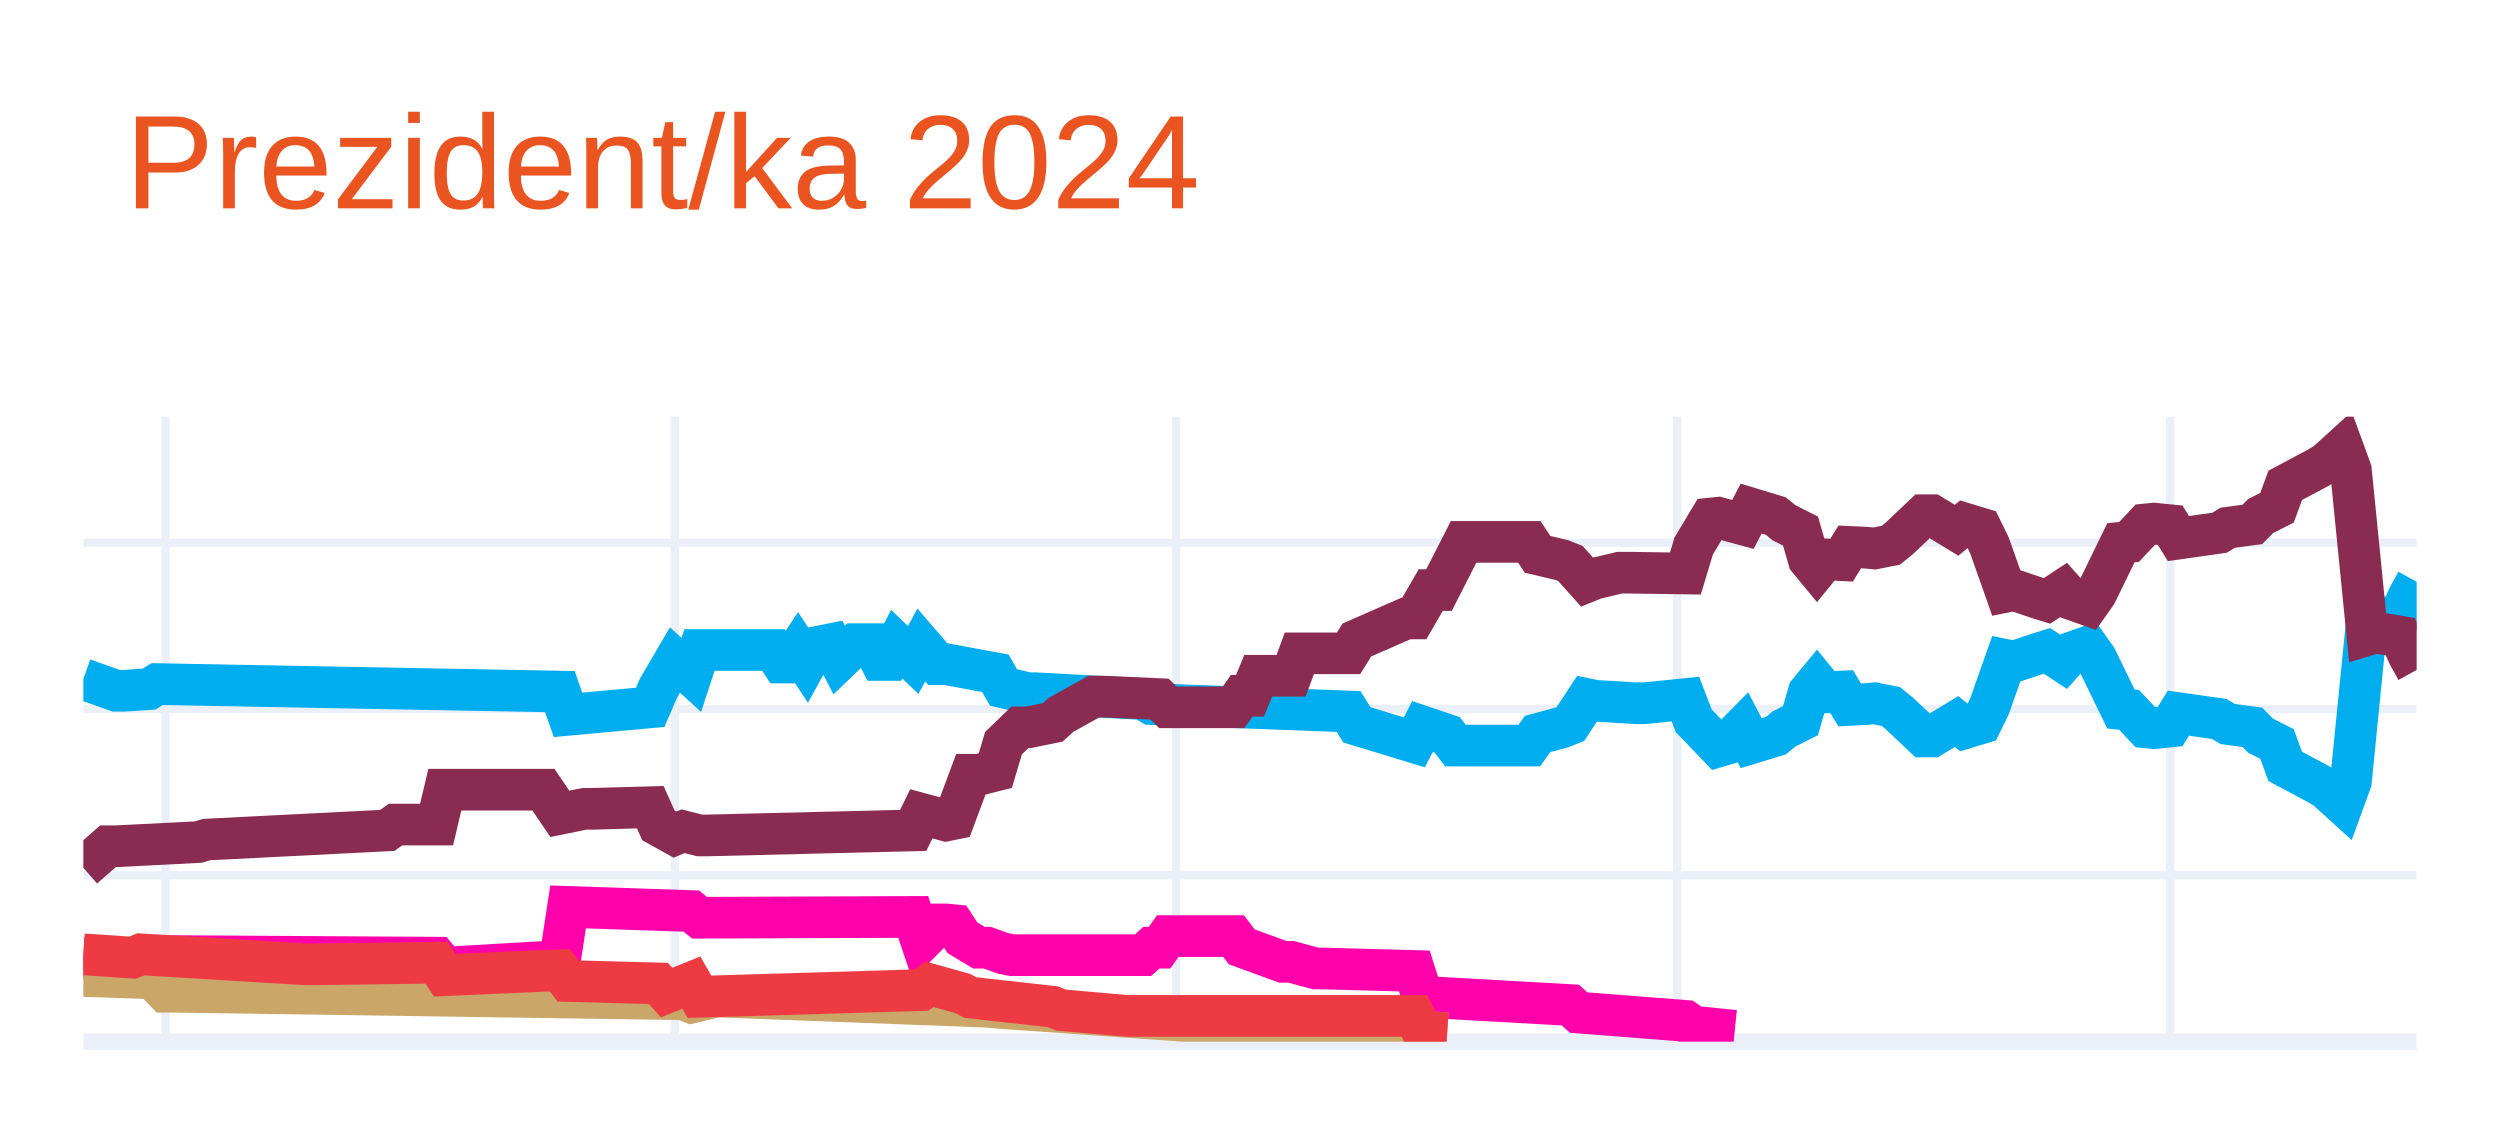
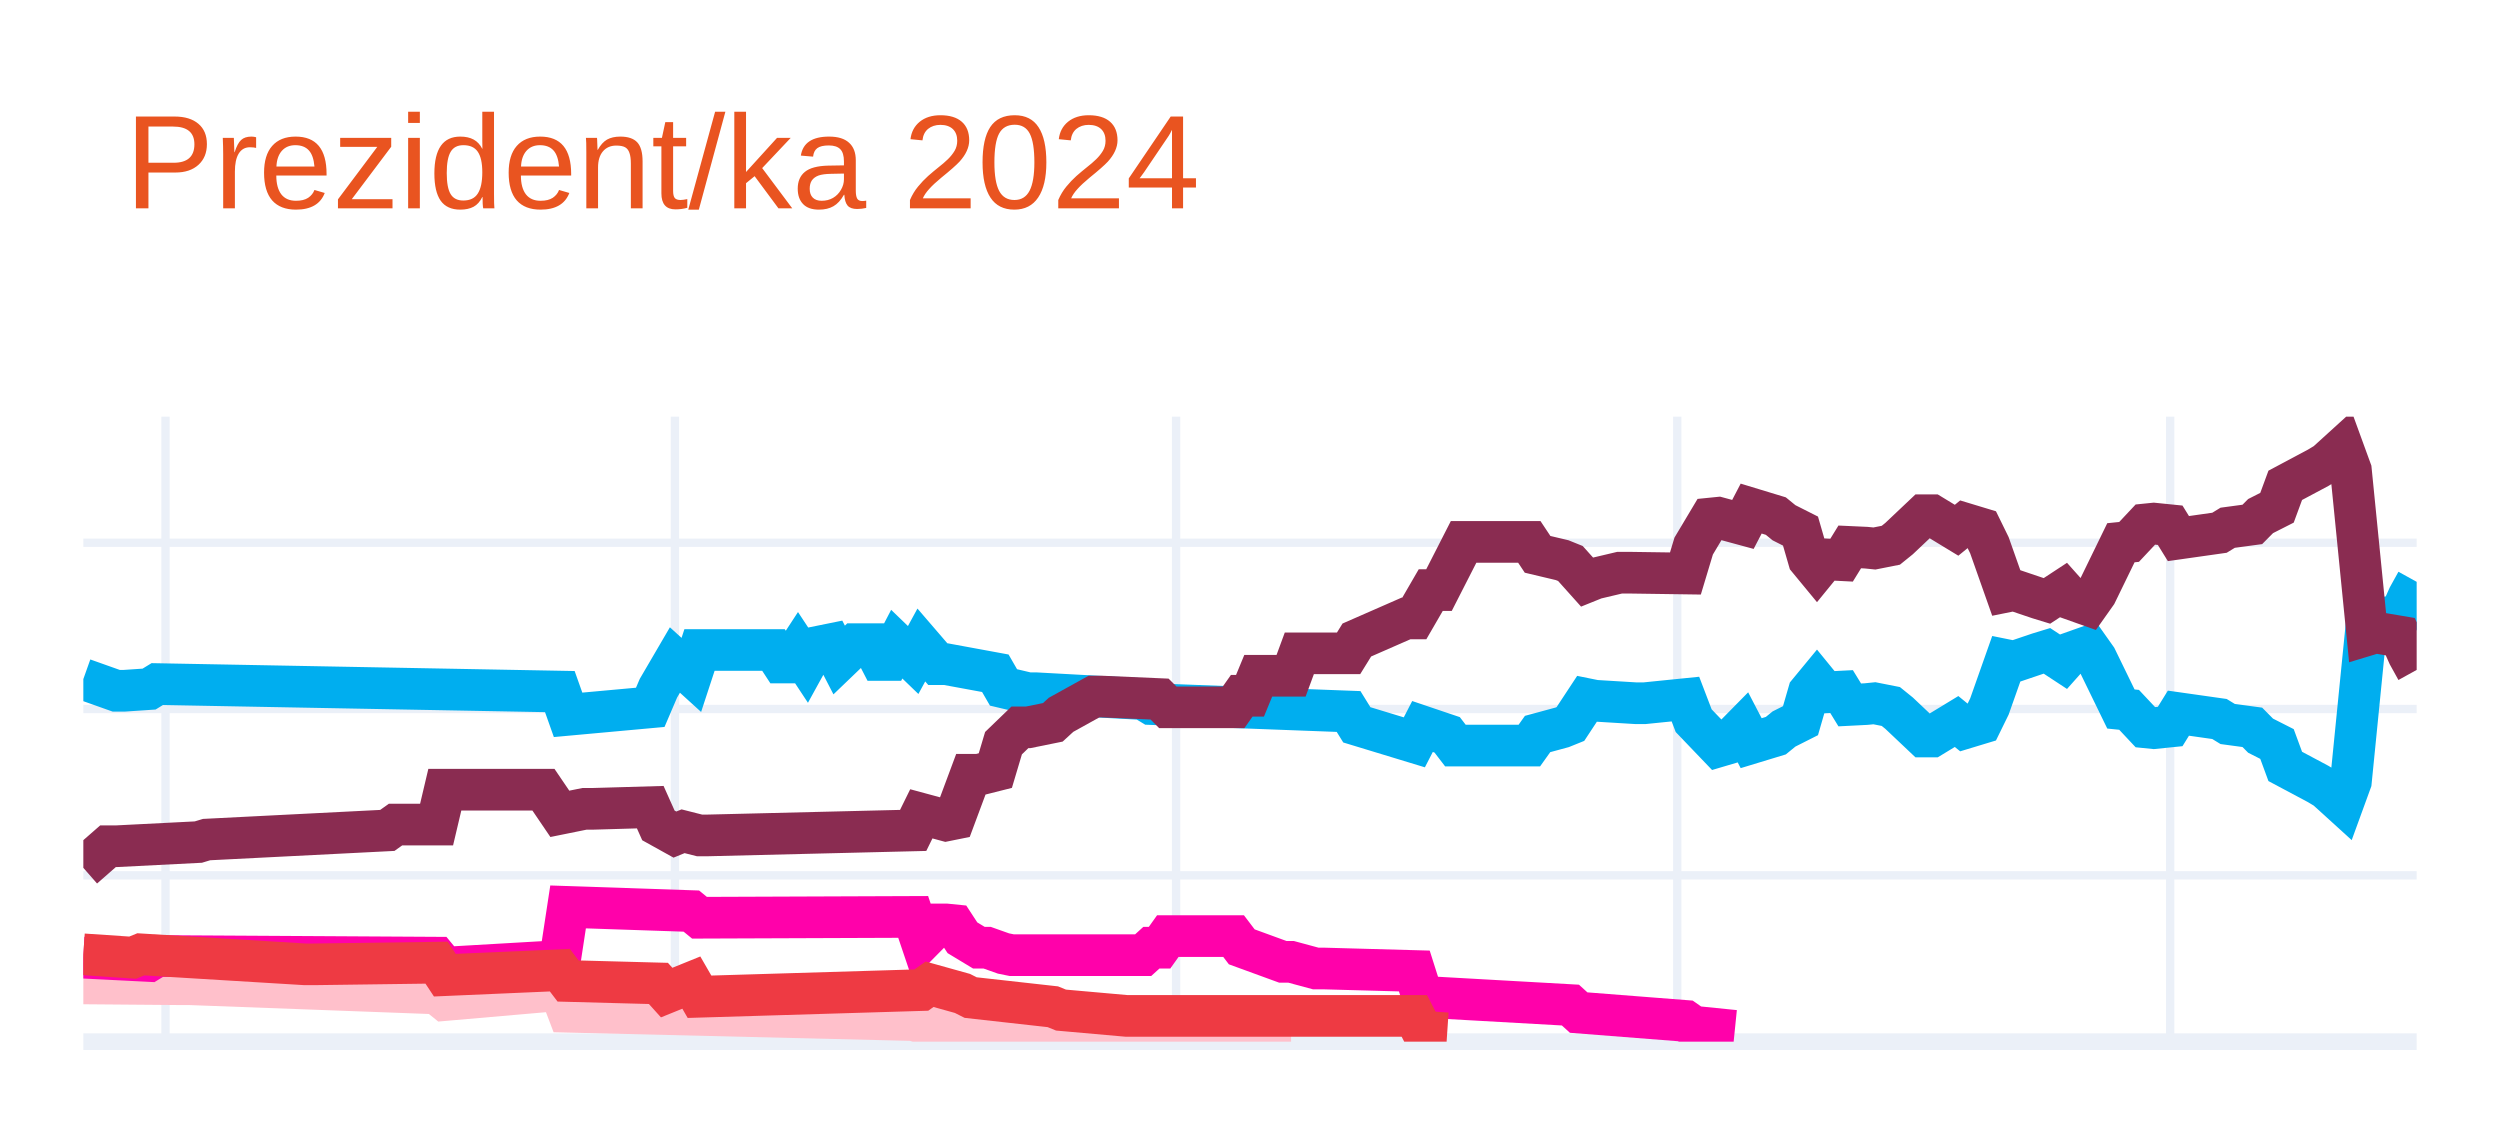
<svg xmlns="http://www.w3.org/2000/svg" class="main-svg" width="300" height="135" style="" viewBox="0 0 300 135">
  <rect x="0" y="0" width="300" height="135" style="fill: rgb(255, 255, 255); fill-opacity: 1;" />
-   <defs id="defs-230aeb">
+   <defs id="defs-dd0d0b">
    <g class="clips">
-       <clipPath id="clip230aebxyplot" class="plotclip">
+       <clipPath id="clipdd0d0bxyplot" class="plotclip">
        <rect width="280" height="75" />
      </clipPath>
-       <clipPath class="axesclip" id="clip230aebx">
+       <clipPath class="axesclip" id="clipdd0d0bx">
        <rect x="10" y="0" width="280" height="135" />
      </clipPath>
-       <clipPath class="axesclip" id="clip230aeby">
+       <clipPath class="axesclip" id="clipdd0d0by">
        <rect x="0" y="50" width="300" height="75" />
      </clipPath>
-       <clipPath class="axesclip" id="clip230aebxy">
+       <clipPath class="axesclip" id="clipdd0d0bxy">
        <rect x="10" y="50" width="280" height="75" />
      </clipPath>
    </g>
    <g class="gradients" />
    <g class="patterns" />
  </defs>
  <g class="bglayer" />
  <g class="layer-below">
    <g class="imagelayer" />
    <g class="shapelayer" />
  </g>
  <g class="cartesianlayer">
    <g class="subplot xy">
      <g class="layer-subplot">
        <g class="shapelayer" />
        <g class="imagelayer" />
      </g>
      <g class="minor-gridlayer">
        <g class="x" />
        <g class="y" />
      </g>
      <g class="gridlayer">
        <g class="x">
          <path class="xgrid crisp" transform="translate(19.86,0)" d="M0,50v75" style="stroke: rgb(235, 240, 248); stroke-opacity: 1; stroke-width: 1px;" />
          <path class="xgrid crisp" transform="translate(80.99,0)" d="M0,50v75" style="stroke: rgb(235, 240, 248); stroke-opacity: 1; stroke-width: 1px;" />
          <path class="xgrid crisp" transform="translate(141.13,0)" d="M0,50v75" style="stroke: rgb(235, 240, 248); stroke-opacity: 1; stroke-width: 1px;" />
          <path class="xgrid crisp" transform="translate(201.27,0)" d="M0,50v75" style="stroke: rgb(235, 240, 248); stroke-opacity: 1; stroke-width: 1px;" />
          <path class="xgrid crisp" transform="translate(260.42,0)" d="M0,50v75" style="stroke: rgb(235, 240, 248); stroke-opacity: 1; stroke-width: 1px;" />
        </g>
        <g class="y">
          <path class="ygrid crisp" transform="translate(0,105.04)" d="M10,0h280" style="stroke: rgb(235, 240, 248); stroke-opacity: 1; stroke-width: 1px;" />
          <path class="ygrid crisp" transform="translate(0,85.08)" d="M10,0h280" style="stroke: rgb(235, 240, 248); stroke-opacity: 1; stroke-width: 1px;" />
          <path class="ygrid crisp" transform="translate(0,65.13)" d="M10,0h280" style="stroke: rgb(235, 240, 248); stroke-opacity: 1; stroke-width: 1px;" />
        </g>
      </g>
      <g class="zerolinelayer">
        <path class="yzl zl crisp" transform="translate(0,125)" d="M10,0h280" style="stroke: rgb(235, 240, 248); stroke-opacity: 1; stroke-width: 2px;" />
      </g>
      <g class="layer-between">
        <g class="shapelayer" />
        <g class="imagelayer" />
      </g>
      <path class="xlines-below" />
      <path class="ylines-below" />
      <g class="overlines-below" />
      <g class="xaxislayer-below" />
      <g class="yaxislayer-below" />
      <g class="overaxes-below" />
      <g class="overplot">
-         <g class="xy" transform="translate(10,50)" clip-path="url(#clip230aebxyplot)">
+         <g class="xy" transform="translate(10,50)" clip-path="url(#clipdd0d0bxyplot)">
          <g class="scatterlayer mlayer">
-             <g class="trace scatter trace3acd15" style="stroke-miterlimit: 2; opacity: 1;">
+             <g class="trace scatter trace41e493" style="stroke-miterlimit: 2; opacity: 1;">
              <g class="fills" />
              <g class="errorbars" />
              <g class="lines">
                <path class="js-line" d="M0,31.49L3.94,32.89L4.93,32.89L7.89,32.69L8.87,32.09L57.18,32.99L58.17,35.78L68.03,34.88L69.01,32.59L70.99,29.2L71.97,30.09L72.96,30.99L73.94,28L82.82,28L83.8,29.5L84.79,29.5L85.77,28L86.76,29.5L87.75,27.7L89.72,27.3L90.7,29.2L92.68,27.3L93.66,27.3L94.65,27.3L95.63,29.2L96.62,29.2L97.61,27.3L99.58,29.2L100.56,27.4L102.54,29.7L103.52,29.7L109.44,30.79L110.42,32.49L113.38,33.19L114.37,33.19L127.18,33.89L128.17,34.49L151.83,35.38L152.82,36.98L159.72,39.08L160.7,37.18L163.66,38.18L164.65,39.47L173.52,39.47L174.51,38.08L177.46,37.28L178.45,36.88L180.42,33.89L181.41,34.09L186.34,34.39L187.32,34.39L192.25,33.89L193.24,36.48L196.2,39.57L197.18,39.28L199.15,37.28L200.14,39.18L203.1,38.28L204.08,37.48L206.06,36.48L207.04,33.09L208.03,31.89L209.01,33.09L210.99,32.99L211.97,34.59L213.94,34.49L214.93,34.39L216.9,34.78L217.89,35.58L220.85,38.38L221.83,38.38L224.79,36.58L225.77,37.38L227.75,36.78L228.73,34.78L230.7,29.2L231.69,29.4L234.65,28.4L235.63,28.1L237.61,29.4L238.59,28.3L240.56,27.6L241.55,29L244.51,35.08L245.49,35.18L247.46,37.28L248.45,37.38L250.42,37.18L251.41,35.58L256.34,36.28L257.32,36.88L260.28,37.28L261.27,38.28L263.24,39.28L264.23,41.97L268.17,44.07L269.15,44.66L271.13,46.46L272.11,43.77L274.08,24.01L275.07,24.31L278.03,23.81L279.01,21.61L280,19.82" style="vector-effect: none; fill: none; stroke: rgb(0, 174, 239); stroke-opacity: 1; stroke-width: 5px; opacity: 1;" />
              </g>
              <g class="points" />
              <g class="text" />
            </g>
-             <g class="trace scatter trace04fb74" style="stroke-miterlimit: 2; opacity: 1;">
+             <g class="trace scatter trace3afc50" style="stroke-miterlimit: 2; opacity: 1;">
              <g class="fills" />
              <g class="errorbars" />
              <g class="lines">
                <path class="js-line" d="M0,54.14L2.96,51.55L3.94,51.55L13.8,51.05L14.79,50.75L36.48,49.65L37.46,48.95L42.39,48.95L43.38,44.76L55.21,44.76L57.18,47.66L60.14,47.06L61.13,47.06L68.03,46.86L69.01,49.05L70.99,50.15L71.97,49.75L73.94,50.25L74.93,50.25L99.58,49.65L100.56,47.66L103.52,48.46L104.51,48.26L106.48,42.97L107.46,42.97L109.44,42.47L110.42,39.18L112.39,37.28L113.38,37.28L116.34,36.68L117.32,35.78L121.27,33.59L122.25,33.59L129.15,33.89L130.14,34.88L138.03,34.88L139.01,33.49L140,33.49L140.99,31.09L144.93,31.09L145.92,28.4L151.83,28.4L152.82,26.8L158.73,24.21L159.72,24.21L161.69,20.81L162.68,20.81L165.63,15.03L166.62,15.03L173.52,15.03L174.51,16.52L177.46,17.22L178.45,17.62L180.42,19.82L181.41,19.42L184.37,18.72L185.35,18.72L192.25,18.82L193.24,15.53L195.21,12.23L196.2,12.13L199.15,12.93L200.14,11.03L203.1,11.93L204.08,12.73L206.06,13.73L207.04,17.12L208.03,18.32L209.01,17.12L210.99,17.22L211.97,15.63L213.94,15.72L214.93,15.82L216.9,15.43L217.89,14.63L220.85,11.83L221.83,11.83L224.79,13.63L225.77,12.83L227.75,13.43L228.73,15.43L230.7,21.01L231.69,20.81L234.65,21.81L235.63,22.11L237.61,20.81L238.59,21.91L240.56,22.61L241.55,21.21L244.51,15.13L245.49,15.03L247.46,12.93L248.45,12.83L250.42,13.03L251.41,14.63L256.34,13.93L257.32,13.33L260.28,12.93L261.27,11.93L263.24,10.93L264.23,8.24L268.17,6.14L269.15,5.55L271.13,3.75L272.11,6.44L274.08,26.2L275.07,25.9L278.03,26.4L279.01,28.6L280,30.39" style="vector-effect: none; fill: none; stroke: rgb(138, 44, 81); stroke-opacity: 1; stroke-width: 5px; opacity: 1;" />
              </g>
              <g class="points" />
              <g class="text" />
            </g>
-             <g class="trace scatter traceeca734" style="stroke-miterlimit: 2; opacity: 1;">
+             <g class="trace scatter trace081daa" style="stroke-miterlimit: 2; opacity: 1;">
+               <g class="fills" />
+               <g class="errorbars" />
+               <g class="lines">
+                 <path class="js-line" d="M0,68.01L11.83,68.11L12.82,68.11L42.39,69.21L43.38,70.01L57.18,68.81L58.17,71.41L99.58,72.41L100.56,72.7L107.46,72.61L108.45,72.61L130.14,73.7L132.11,73.7L144.93,73.7" style="vector-effect: none; fill: none; stroke: rgb(255, 192, 203); stroke-opacity: 1; stroke-width: 5px; opacity: 1;" />
+               </g>
+               <g class="points" />
+               <g class="text" />
+             </g>
+             <g class="trace scatter traceac4090" style="stroke-miterlimit: 2; opacity: 1;">
              <g class="fills" />
              <g class="errorbars" />
              <g class="lines">
                <path class="js-line" d="M0,64.92L7.89,65.32L8.87,64.72L42.39,64.92L43.38,66.12L57.18,65.32L58.17,58.83L72.96,59.33L73.94,60.13L99.58,60.03L100.56,62.93L102.54,60.93L103.52,60.93L104.51,61.03L105.49,62.53L107.46,63.72L108.45,63.72L110.42,64.42L111.41,64.62L127.18,64.62L128.17,63.72L129.15,63.72L130.14,62.33L138.03,62.33L139.01,63.62L143.94,65.42L144.93,65.42L147.89,66.22L148.87,66.22L159.72,66.52L160.7,69.61L178.45,70.61L179.44,71.51L192.25,72.51L193.24,73.2L198.17,73.7" style="vector-effect: none; fill: none; stroke: rgb(255, 1, 170); stroke-opacity: 1; stroke-width: 5px; opacity: 1;" />
              </g>
              <g class="points" />
              <g class="text" />
            </g>
-             <g class="trace scatter tracec545af" style="stroke-miterlimit: 2; opacity: 1;">
-               <g class="fills" />
-               <g class="errorbars" />
-               <g class="lines">
-                 <path class="js-line" d="M0,67.12L5.92,67.32L6.9,65.92L9.86,69.01L10.85,69.01L71.97,69.91L72.96,70.31L75.92,69.61L76.9,69.61L108.45,70.81L109.44,70.91L132.11,72.51L133.1,72.51L159.72,73.5L160.7,73.8L163.66,74" style="vector-effect: none; fill: none; stroke: rgb(202, 166, 105); stroke-opacity: 1; stroke-width: 5px; opacity: 1;" />
-               </g>
-               <g class="points" />
-               <g class="text" />
-             </g>
-             <g class="trace scatter tracea26af8" style="stroke-miterlimit: 2; opacity: 1;">
+             <g class="trace scatter traced24a39" style="stroke-miterlimit: 2; opacity: 1;">
              <g class="fills" />
              <g class="errorbars" />
              <g class="lines">
                <path class="js-line" d="M0,64.52L5.92,64.92L6.9,64.52L26.62,65.72L27.61,65.72L42.39,65.52L43.38,67.02L57.18,66.42L58.17,67.72L69.01,68.01L70,69.11L72.96,67.91L73.94,69.61L100.56,68.81L101.55,68.11L105.49,69.21L106.48,69.71L116.34,70.81L117.32,71.21L125.21,71.91L126.2,71.91L159.72,71.91L160.7,73.8L163.66,74" style="vector-effect: none; fill: none; stroke: rgb(238, 58, 67); stroke-opacity: 1; stroke-width: 5px; opacity: 1;" />
              </g>
              <g class="points" />
              <g class="text" />
            </g>
          </g>
        </g>
      </g>
      <path class="xlines-above crisp" d="M0,0" style="fill: none;" />
      <path class="ylines-above crisp" d="M0,0" style="fill: none;" />
      <g class="overlines-above" />
      <g class="xaxislayer-above" />
      <g class="yaxislayer-above" />
      <g class="overaxes-above" />
    </g>
  </g>
  <g class="polarlayer" />
  <g class="smithlayer" />
  <g class="ternarylayer" />
  <g class="geolayer" />
  <g class="funnelarealayer" />
  <g class="pielayer" />
  <g class="iciclelayer" />
  <g class="treemaplayer" />
  <g class="sunburstlayer" />
  <g class="glimages" />
-   <defs id="topdefs-230aeb">
+   <defs id="topdefs-dd0d0b">
    <g class="clips" />
  </defs>
  <g class="layer-above">
    <g class="imagelayer" />
    <g class="shapelayer" />
  </g>
  <g class="infolayer">
    <g class="g-gtitle">
      <text class="gtitle" x="15" y="25" text-anchor="start" dy="0em" style="opacity: 1; font-family: Ubuntu, verdana, arial, sans-serif; font-size: 16px; fill: rgb(233, 84, 32); fill-opacity: 1; white-space: pre;">Prezident/ka 2024</text>
    </g>
    <g class="g-xtitle" />
    <g class="g-ytitle" />
  </g>
</svg>
